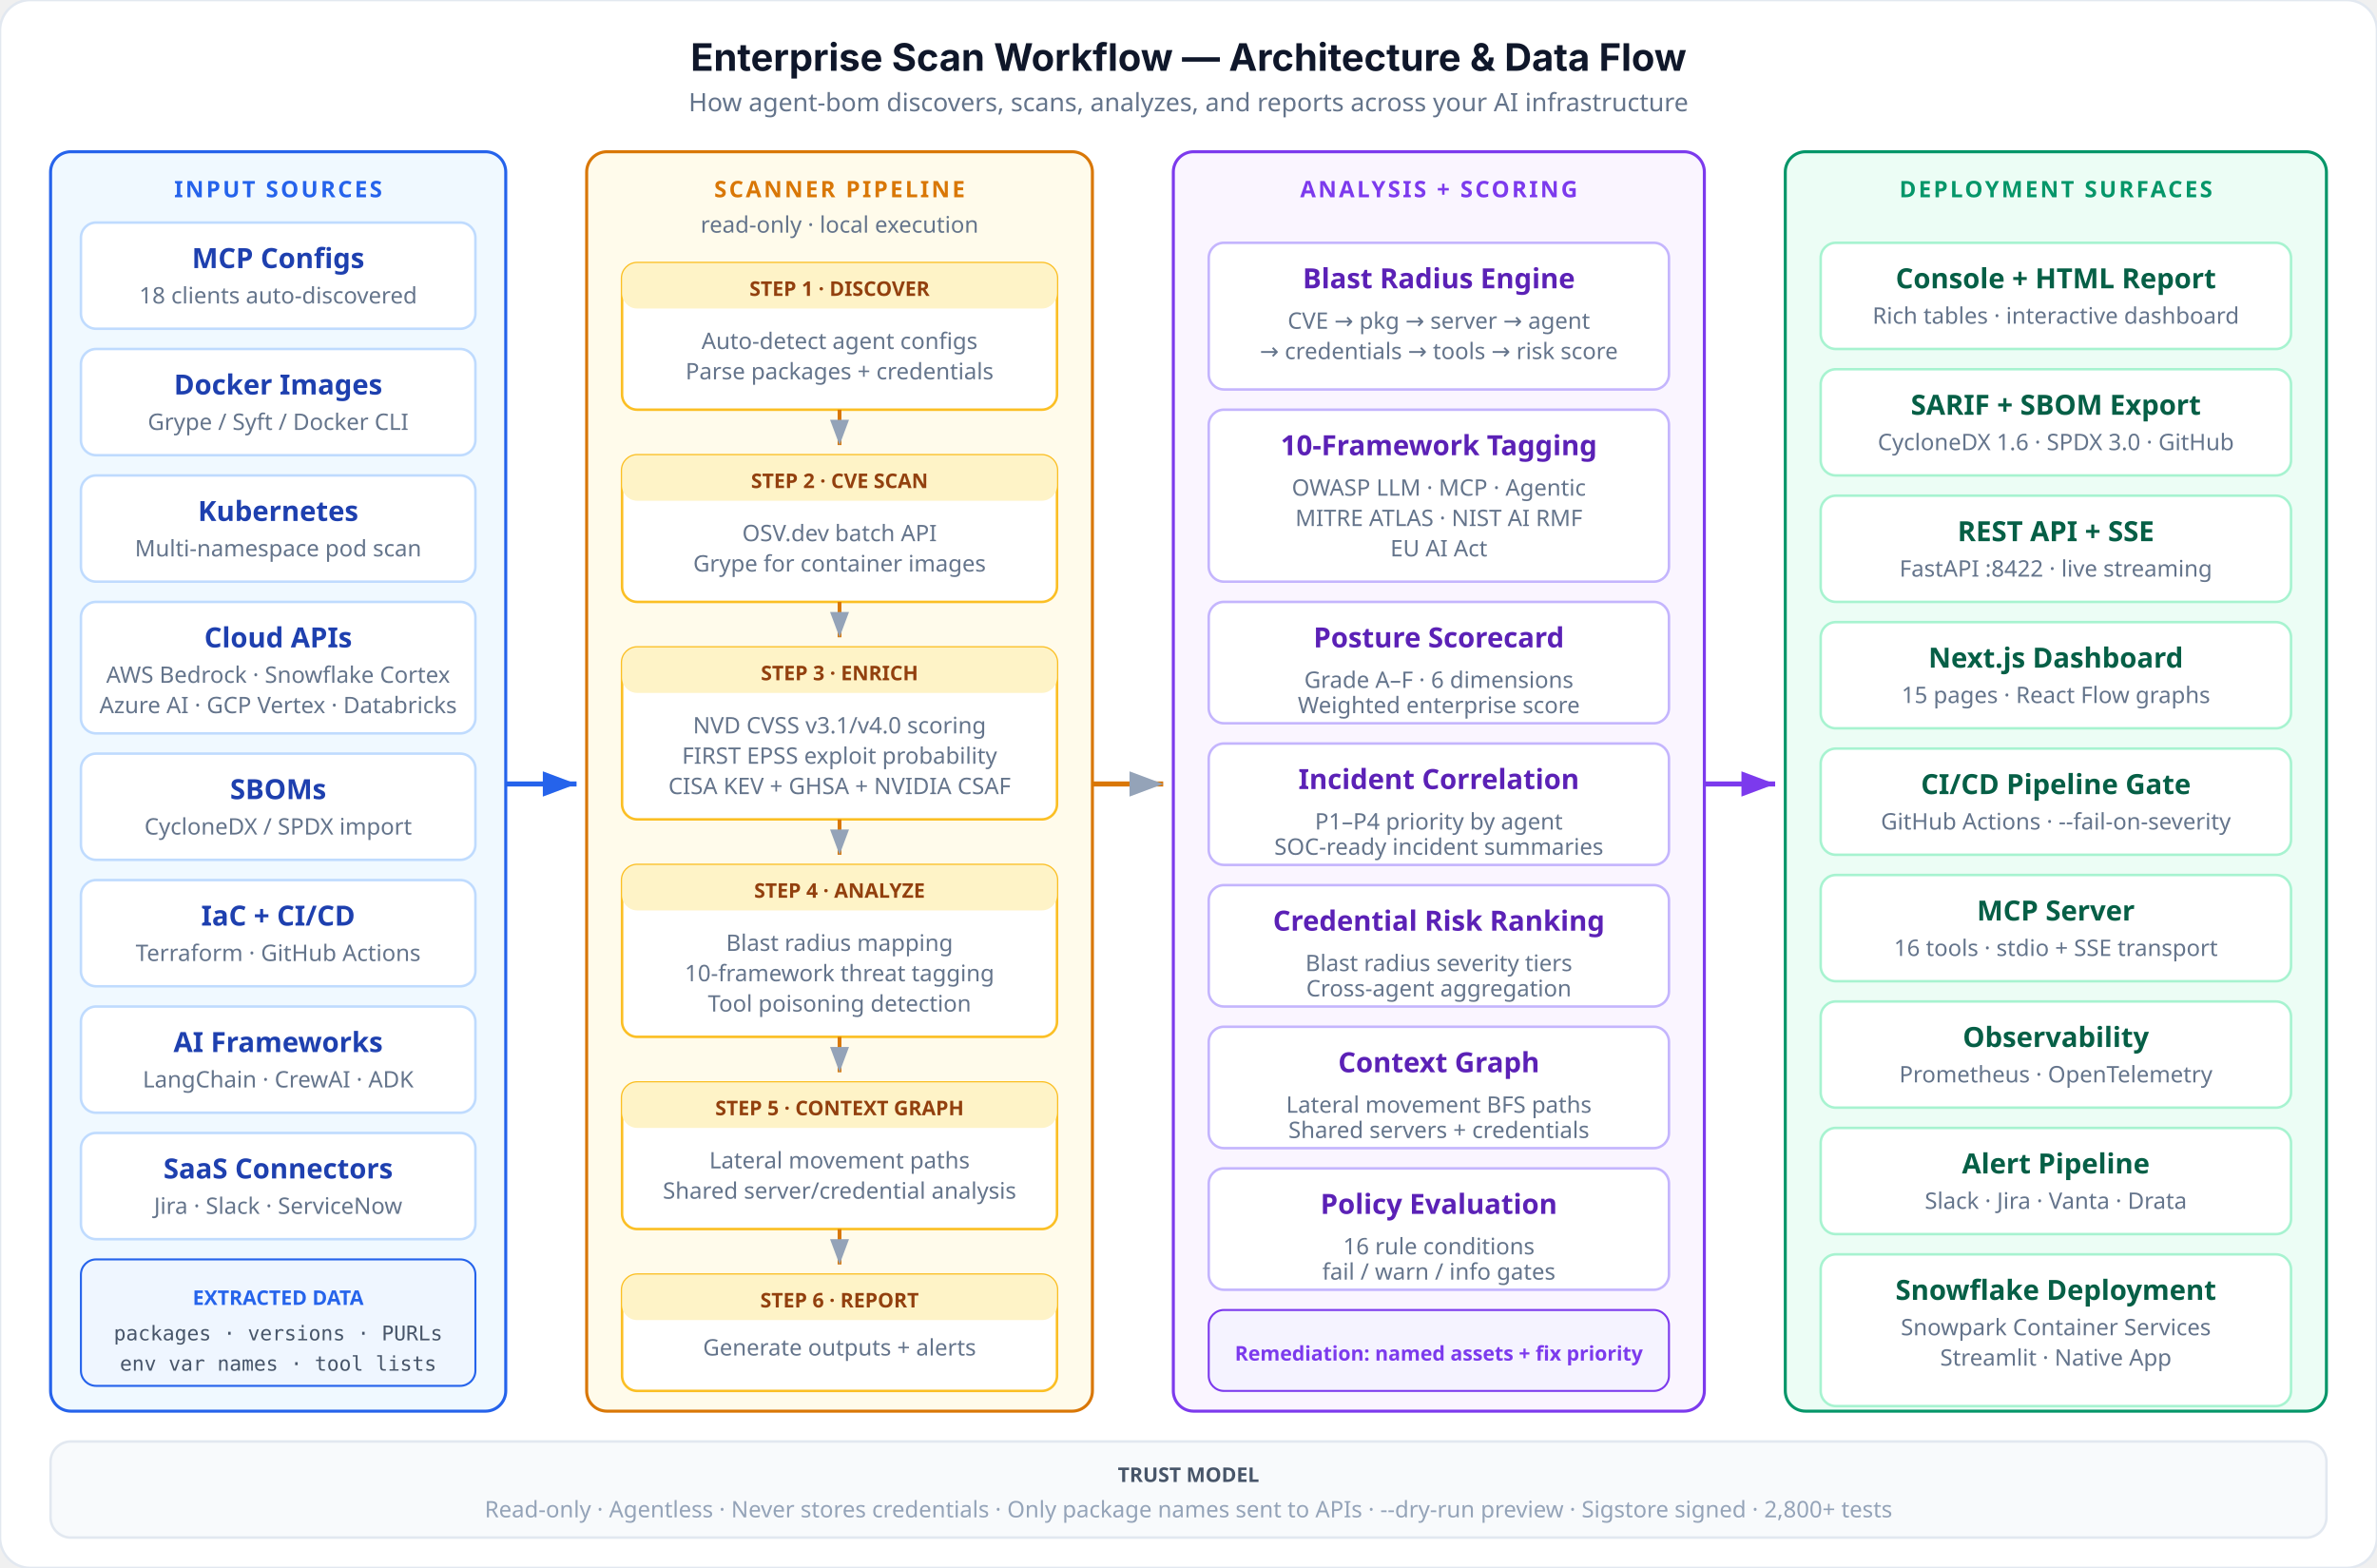
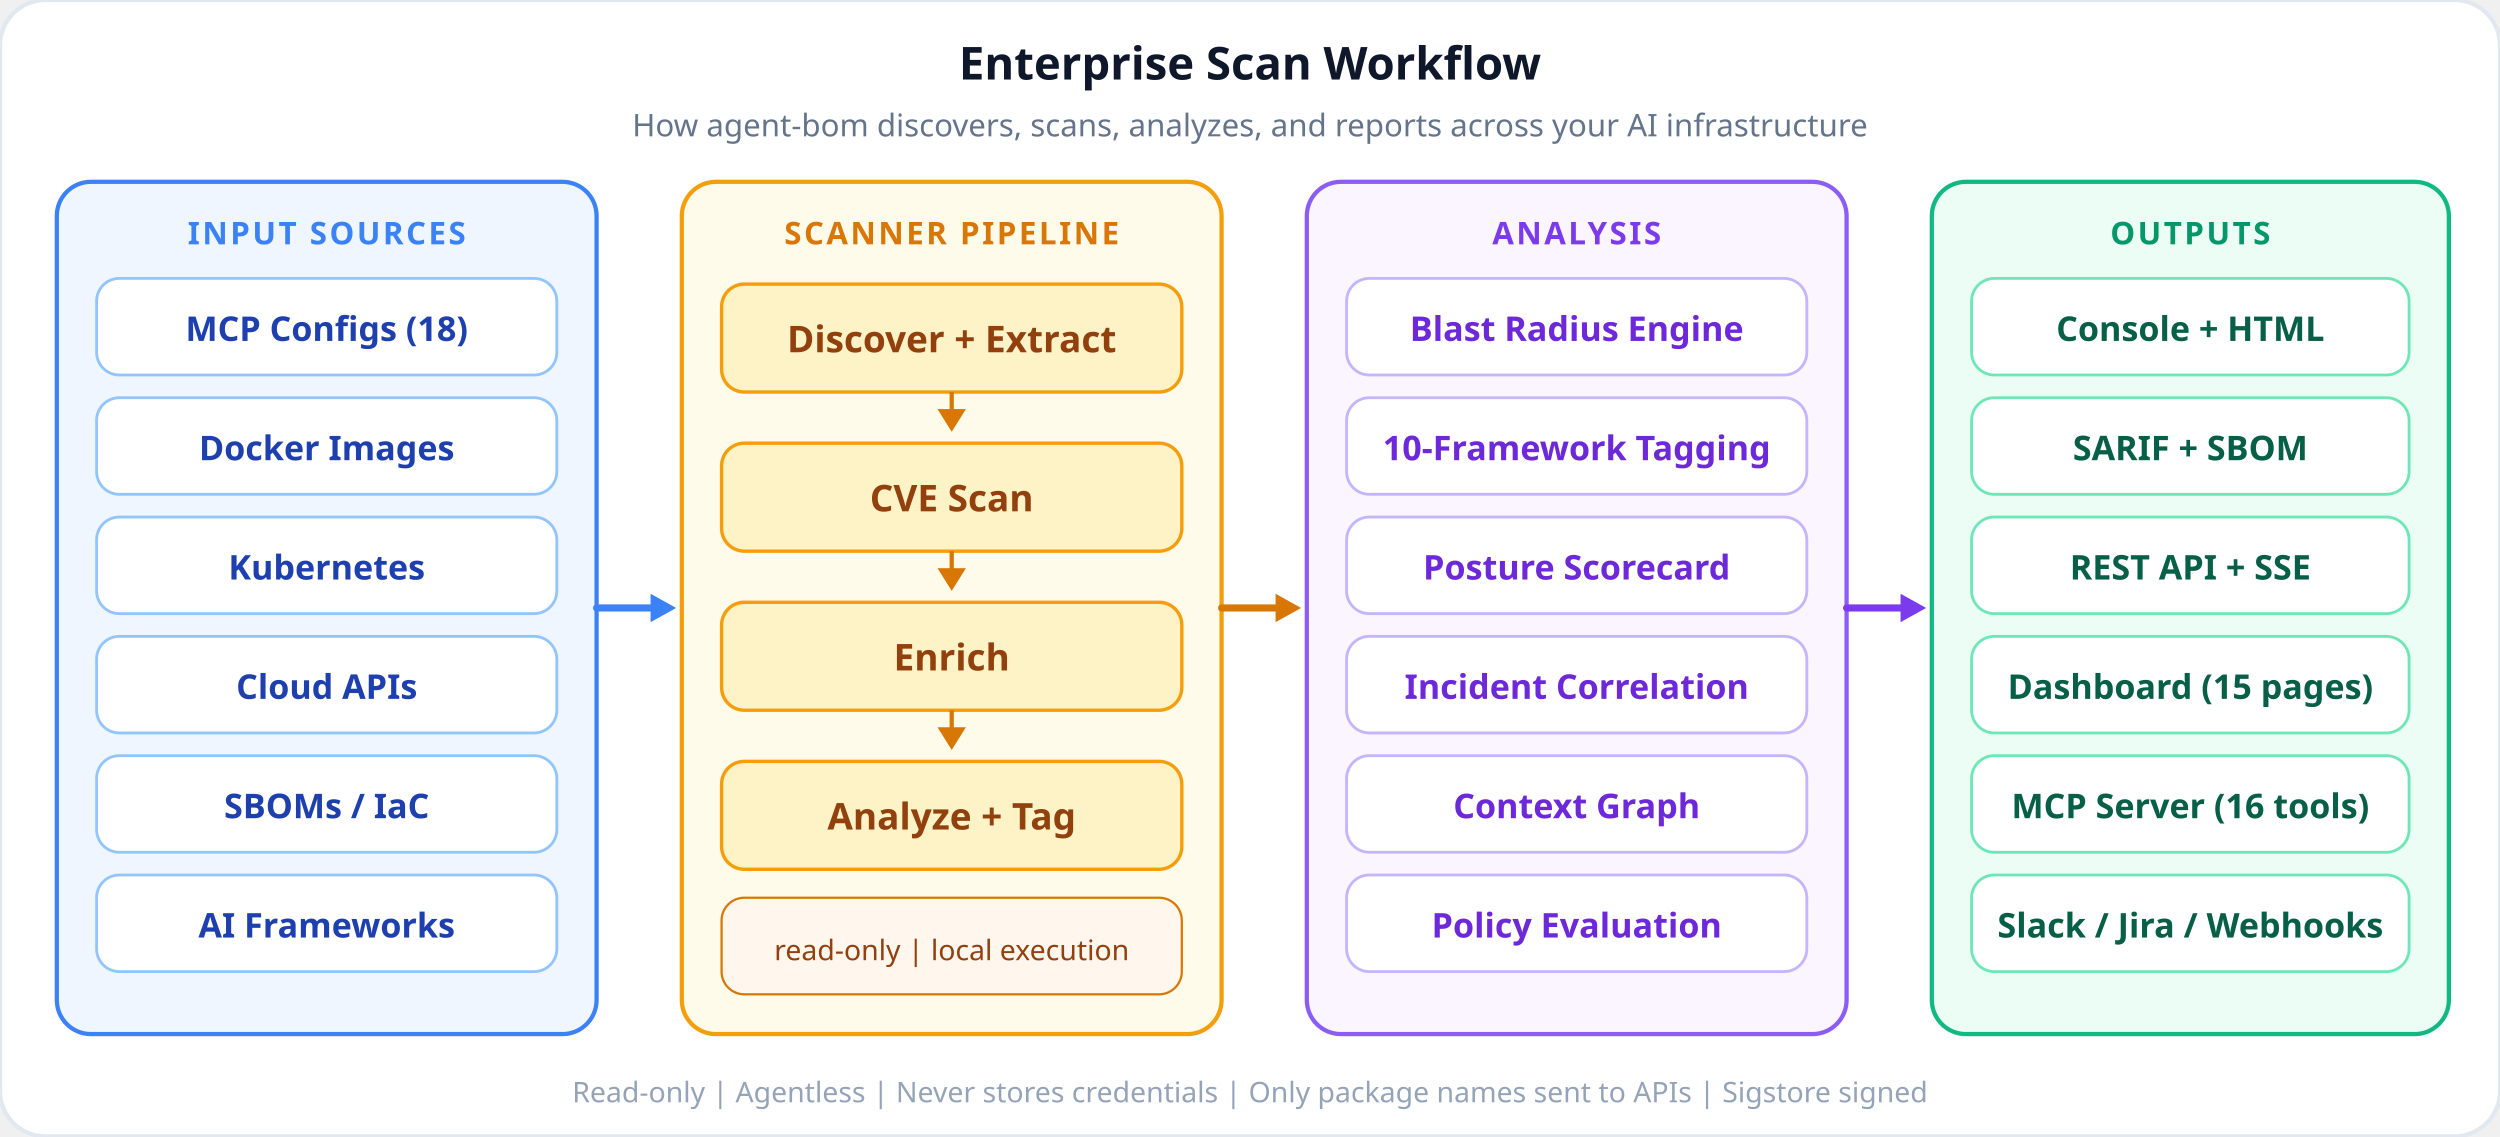
- <svg xmlns="http://www.w3.org/2000/svg" viewBox="0 0 940 620" fill="none">
-   <style>
-     .title { font: 700 15px system-ui, -apple-system, sans-serif; fill: #0f172a; }
-     .subtitle { font: 400 10px system-ui, sans-serif; fill: #64748b; }
-     .phase { font: 700 9px system-ui, sans-serif; letter-spacing: 0.1em; }
-     .label { font: 600 11px system-ui, sans-serif; }
-     .sub { font: 400 9px system-ui, sans-serif; fill: #64748b; }
-     .badge { font: 600 8px system-ui, sans-serif; }
-     .data-label { font: 500 8px monospace; }
-     .note { font: 400 9px system-ui, sans-serif; fill: #94a3b8; }
-   </style>
-   <defs>
-     <marker id="a" viewBox="0 0 8 6" refX="8" refY="3" markerWidth="7" markerHeight="5" orient="auto">
-       <path d="M0 0L8 3L0 6Z" fill="#94a3b8" />
-     </marker>
-     <marker id="ab" viewBox="0 0 8 6" refX="8" refY="3" markerWidth="7" markerHeight="5" orient="auto">
-       <path d="M0 0L8 3L0 6Z" fill="#2563eb" />
-     </marker>
-     <marker id="ag" viewBox="0 0 8 6" refX="8" refY="3" markerWidth="7" markerHeight="5" orient="auto">
-       <path d="M0 0L8 3L0 6Z" fill="#059669" />
-     </marker>
-     <marker id="ar" viewBox="0 0 8 6" refX="8" refY="3" markerWidth="7" markerHeight="5" orient="auto">
-       <path d="M0 0L8 3L0 6Z" fill="#dc2626" />
-     </marker>
-     <marker id="ap" viewBox="0 0 8 6" refX="8" refY="3" markerWidth="7" markerHeight="5" orient="auto">
-       <path d="M0 0L8 3L0 6Z" fill="#7c3aed" />
-     </marker>
-   </defs>
-   <rect width="940" height="620" rx="12" fill="#ffffff" stroke="#e2e8f0" stroke-width="1" />
-   <text x="470" y="28" text-anchor="middle" class="title">Enterprise Scan Workflow — Architecture &amp; Data Flow</text>
-   <text x="470" y="44" text-anchor="middle" class="subtitle">How agent-bom discovers, scans, analyzes, and reports across your AI infrastructure</text>
-   <rect x="20" y="60" width="180" height="498" rx="8" fill="#f0f9ff" stroke="#2563eb" stroke-width="1.2" />
-   <text x="110" y="78" text-anchor="middle" class="phase" fill="#2563eb">INPUT SOURCES</text>
-   <rect x="32" y="88" width="156" height="42" rx="6" fill="#ffffff" stroke="#bfdbfe" stroke-width="1" />
-   <text x="110" y="106" text-anchor="middle" class="label" fill="#1e40af">MCP Configs</text>
-   <text x="110" y="120" text-anchor="middle" class="sub">18 clients auto-discovered</text>
-   <rect x="32" y="138" width="156" height="42" rx="6" fill="#ffffff" stroke="#bfdbfe" stroke-width="1" />
-   <text x="110" y="156" text-anchor="middle" class="label" fill="#1e40af">Docker Images</text>
-   <text x="110" y="170" text-anchor="middle" class="sub">Grype / Syft / Docker CLI</text>
-   <rect x="32" y="188" width="156" height="42" rx="6" fill="#ffffff" stroke="#bfdbfe" stroke-width="1" />
-   <text x="110" y="206" text-anchor="middle" class="label" fill="#1e40af">Kubernetes</text>
-   <text x="110" y="220" text-anchor="middle" class="sub">Multi-namespace pod scan</text>
-   <rect x="32" y="238" width="156" height="52" rx="6" fill="#ffffff" stroke="#bfdbfe" stroke-width="1" />
-   <text x="110" y="256" text-anchor="middle" class="label" fill="#1e40af">Cloud APIs</text>
-   <text x="110" y="270" text-anchor="middle" class="sub">AWS Bedrock · Snowflake Cortex</text>
-   <text x="110" y="282" text-anchor="middle" class="sub">Azure AI · GCP Vertex · Databricks</text>
-   <rect x="32" y="298" width="156" height="42" rx="6" fill="#ffffff" stroke="#bfdbfe" stroke-width="1" />
-   <text x="110" y="316" text-anchor="middle" class="label" fill="#1e40af">SBOMs</text>
-   <text x="110" y="330" text-anchor="middle" class="sub">CycloneDX / SPDX import</text>
-   <rect x="32" y="348" width="156" height="42" rx="6" fill="#ffffff" stroke="#bfdbfe" stroke-width="1" />
-   <text x="110" y="366" text-anchor="middle" class="label" fill="#1e40af">IaC + CI/CD</text>
-   <text x="110" y="380" text-anchor="middle" class="sub">Terraform · GitHub Actions</text>
-   <rect x="32" y="398" width="156" height="42" rx="6" fill="#ffffff" stroke="#bfdbfe" stroke-width="1" />
-   <text x="110" y="416" text-anchor="middle" class="label" fill="#1e40af">AI Frameworks</text>
-   <text x="110" y="430" text-anchor="middle" class="sub">LangChain · CrewAI · ADK</text>
-   <rect x="32" y="448" width="156" height="42" rx="6" fill="#ffffff" stroke="#bfdbfe" stroke-width="1" />
-   <text x="110" y="466" text-anchor="middle" class="label" fill="#1e40af">SaaS Connectors</text>
-   <text x="110" y="480" text-anchor="middle" class="sub">Jira · Slack · ServiceNow</text>
-   <rect x="32" y="498" width="156" height="50" rx="6" fill="#eff6ff" stroke="#2563eb" stroke-width="0.8" />
-   <text x="110" y="516" text-anchor="middle" class="badge" fill="#2563eb">EXTRACTED DATA</text>
-   <text x="110" y="530" text-anchor="middle" class="data-label" fill="#475569">packages · versions · PURLs</text>
-   <text x="110" y="542" text-anchor="middle" class="data-label" fill="#475569">env var names · tool lists</text>
-   <line x1="200" y1="310" x2="228" y2="310" stroke="#2563eb" stroke-width="2" marker-end="url(#ab)" />
-   <rect x="232" y="60" width="200" height="498" rx="8" fill="#fffbeb" stroke="#d97706" stroke-width="1.2" />
-   <text x="332" y="78" text-anchor="middle" class="phase" fill="#d97706">SCANNER PIPELINE</text>
-   <text x="332" y="92" text-anchor="middle" class="sub">read-only · local execution</text>
-   <rect x="246" y="104" width="172" height="58" rx="6" fill="#ffffff" stroke="#fbbf24" stroke-width="1" />
-   <rect x="246" y="104" width="172" height="18" rx="6" fill="#fef3c7" />
-   <text x="332" y="117" text-anchor="middle" class="badge" fill="#92400e">STEP 1 · DISCOVER</text>
-   <text x="332" y="138" text-anchor="middle" class="sub">Auto-detect agent configs</text>
-   <text x="332" y="150" text-anchor="middle" class="sub">Parse packages + credentials</text>
-   <line x1="332" y1="162" x2="332" y2="176" stroke="#d97706" stroke-width="1.5" marker-end="url(#a)" />
-   <rect x="246" y="180" width="172" height="58" rx="6" fill="#ffffff" stroke="#fbbf24" stroke-width="1" />
-   <rect x="246" y="180" width="172" height="18" rx="6" fill="#fef3c7" />
-   <text x="332" y="193" text-anchor="middle" class="badge" fill="#92400e">STEP 2 · CVE SCAN</text>
-   <text x="332" y="214" text-anchor="middle" class="sub">OSV.dev batch API</text>
-   <text x="332" y="226" text-anchor="middle" class="sub">Grype for container images</text>
-   <line x1="332" y1="238" x2="332" y2="252" stroke="#d97706" stroke-width="1.5" marker-end="url(#a)" />
-   <rect x="246" y="256" width="172" height="68" rx="6" fill="#ffffff" stroke="#fbbf24" stroke-width="1" />
-   <rect x="246" y="256" width="172" height="18" rx="6" fill="#fef3c7" />
-   <text x="332" y="269" text-anchor="middle" class="badge" fill="#92400e">STEP 3 · ENRICH</text>
-   <text x="332" y="290" text-anchor="middle" class="sub">NVD CVSS v3.1/v4.0 scoring</text>
-   <text x="332" y="302" text-anchor="middle" class="sub">FIRST EPSS exploit probability</text>
-   <text x="332" y="314" text-anchor="middle" class="sub">CISA KEV + GHSA + NVIDIA CSAF</text>
-   <line x1="332" y1="324" x2="332" y2="338" stroke="#d97706" stroke-width="1.5" marker-end="url(#a)" />
-   <rect x="246" y="342" width="172" height="68" rx="6" fill="#ffffff" stroke="#fbbf24" stroke-width="1" />
-   <rect x="246" y="342" width="172" height="18" rx="6" fill="#fef3c7" />
-   <text x="332" y="355" text-anchor="middle" class="badge" fill="#92400e">STEP 4 · ANALYZE</text>
-   <text x="332" y="376" text-anchor="middle" class="sub">Blast radius mapping</text>
-   <text x="332" y="388" text-anchor="middle" class="sub">10-framework threat tagging</text>
-   <text x="332" y="400" text-anchor="middle" class="sub">Tool poisoning detection</text>
-   <line x1="332" y1="410" x2="332" y2="424" stroke="#d97706" stroke-width="1.5" marker-end="url(#a)" />
-   <rect x="246" y="428" width="172" height="58" rx="6" fill="#ffffff" stroke="#fbbf24" stroke-width="1" />
-   <rect x="246" y="428" width="172" height="18" rx="6" fill="#fef3c7" />
-   <text x="332" y="441" text-anchor="middle" class="badge" fill="#92400e">STEP 5 · CONTEXT GRAPH</text>
-   <text x="332" y="462" text-anchor="middle" class="sub">Lateral movement paths</text>
-   <text x="332" y="474" text-anchor="middle" class="sub">Shared server/credential analysis</text>
-   <line x1="332" y1="486" x2="332" y2="500" stroke="#d97706" stroke-width="1.5" marker-end="url(#a)" />
-   <rect x="246" y="504" width="172" height="46" rx="6" fill="#ffffff" stroke="#fbbf24" stroke-width="1" />
-   <rect x="246" y="504" width="172" height="18" rx="6" fill="#fef3c7" />
-   <text x="332" y="517" text-anchor="middle" class="badge" fill="#92400e">STEP 6 · REPORT</text>
-   <text x="332" y="536" text-anchor="middle" class="sub">Generate outputs + alerts</text>
-   <line x1="432" y1="310" x2="460" y2="310" stroke="#d97706" stroke-width="2" marker-end="url(#a)" />
-   <rect x="464" y="60" width="210" height="498" rx="8" fill="#faf5ff" stroke="#7c3aed" stroke-width="1.2" />
-   <text x="569" y="78" text-anchor="middle" class="phase" fill="#7c3aed">ANALYSIS + SCORING</text>
-   <rect x="478" y="96" width="182" height="58" rx="6" fill="#ffffff" stroke="#c4b5fd" stroke-width="1" />
-   <text x="569" y="114" text-anchor="middle" class="label" fill="#5b21b6">Blast Radius Engine</text>
-   <text x="569" y="130" text-anchor="middle" class="sub">CVE → pkg → server → agent</text>
-   <text x="569" y="142" text-anchor="middle" class="sub">→ credentials → tools → risk score</text>
-   <rect x="478" y="162" width="182" height="68" rx="6" fill="#ffffff" stroke="#c4b5fd" stroke-width="1" />
-   <text x="569" y="180" text-anchor="middle" class="label" fill="#5b21b6">10-Framework Tagging</text>
-   <text x="569" y="196" text-anchor="middle" class="sub">OWASP LLM · MCP · Agentic</text>
-   <text x="569" y="208" text-anchor="middle" class="sub">MITRE ATLAS · NIST AI RMF</text>
-   <text x="569" y="220" text-anchor="middle" class="sub">EU AI Act</text>
-   <rect x="478" y="238" width="182" height="48" rx="6" fill="#ffffff" stroke="#c4b5fd" stroke-width="1" />
-   <text x="569" y="256" text-anchor="middle" class="label" fill="#5b21b6">Posture Scorecard</text>
-   <text x="569" y="272" text-anchor="middle" class="sub">Grade A–F · 6 dimensions</text>
-   <text x="569" y="282" text-anchor="middle" class="sub">Weighted enterprise score</text>
-   <rect x="478" y="294" width="182" height="48" rx="6" fill="#ffffff" stroke="#c4b5fd" stroke-width="1" />
-   <text x="569" y="312" text-anchor="middle" class="label" fill="#5b21b6">Incident Correlation</text>
-   <text x="569" y="328" text-anchor="middle" class="sub">P1–P4 priority by agent</text>
-   <text x="569" y="338" text-anchor="middle" class="sub">SOC-ready incident summaries</text>
-   <rect x="478" y="350" width="182" height="48" rx="6" fill="#ffffff" stroke="#c4b5fd" stroke-width="1" />
-   <text x="569" y="368" text-anchor="middle" class="label" fill="#5b21b6">Credential Risk Ranking</text>
-   <text x="569" y="384" text-anchor="middle" class="sub">Blast radius severity tiers</text>
-   <text x="569" y="394" text-anchor="middle" class="sub">Cross-agent aggregation</text>
-   <rect x="478" y="406" width="182" height="48" rx="6" fill="#ffffff" stroke="#c4b5fd" stroke-width="1" />
-   <text x="569" y="424" text-anchor="middle" class="label" fill="#5b21b6">Context Graph</text>
-   <text x="569" y="440" text-anchor="middle" class="sub">Lateral movement BFS paths</text>
-   <text x="569" y="450" text-anchor="middle" class="sub">Shared servers + credentials</text>
-   <rect x="478" y="462" width="182" height="48" rx="6" fill="#ffffff" stroke="#c4b5fd" stroke-width="1" />
-   <text x="569" y="480" text-anchor="middle" class="label" fill="#5b21b6">Policy Evaluation</text>
-   <text x="569" y="496" text-anchor="middle" class="sub">16 rule conditions</text>
-   <text x="569" y="506" text-anchor="middle" class="sub">fail / warn / info gates</text>
-   <rect x="478" y="518" width="182" height="32" rx="6" fill="#f5f3ff" stroke="#7c3aed" stroke-width="0.8" />
-   <text x="569" y="538" text-anchor="middle" class="badge" fill="#7c3aed">Remediation: named assets + fix priority</text>
-   <line x1="674" y1="310" x2="702" y2="310" stroke="#7c3aed" stroke-width="2" marker-end="url(#ap)" />
-   <rect x="706" y="60" width="214" height="498" rx="8" fill="#ecfdf5" stroke="#059669" stroke-width="1.2" />
-   <text x="813" y="78" text-anchor="middle" class="phase" fill="#059669">DEPLOYMENT SURFACES</text>
-   <rect x="720" y="96" width="186" height="42" rx="6" fill="#ffffff" stroke="#a7f3d0" stroke-width="1" />
-   <text x="813" y="114" text-anchor="middle" class="label" fill="#065f46">Console + HTML Report</text>
-   <text x="813" y="128" text-anchor="middle" class="sub">Rich tables · interactive dashboard</text>
-   <rect x="720" y="146" width="186" height="42" rx="6" fill="#ffffff" stroke="#a7f3d0" stroke-width="1" />
-   <text x="813" y="164" text-anchor="middle" class="label" fill="#065f46">SARIF + SBOM Export</text>
-   <text x="813" y="178" text-anchor="middle" class="sub">CycloneDX 1.6 · SPDX 3.0 · GitHub</text>
-   <rect x="720" y="196" width="186" height="42" rx="6" fill="#ffffff" stroke="#a7f3d0" stroke-width="1" />
-   <text x="813" y="214" text-anchor="middle" class="label" fill="#065f46">REST API + SSE</text>
-   <text x="813" y="228" text-anchor="middle" class="sub">FastAPI :8422 · live streaming</text>
-   <rect x="720" y="246" width="186" height="42" rx="6" fill="#ffffff" stroke="#a7f3d0" stroke-width="1" />
-   <text x="813" y="264" text-anchor="middle" class="label" fill="#065f46">Next.js Dashboard</text>
-   <text x="813" y="278" text-anchor="middle" class="sub">15 pages · React Flow graphs</text>
-   <rect x="720" y="296" width="186" height="42" rx="6" fill="#ffffff" stroke="#a7f3d0" stroke-width="1" />
-   <text x="813" y="314" text-anchor="middle" class="label" fill="#065f46">CI/CD Pipeline Gate</text>
-   <text x="813" y="328" text-anchor="middle" class="sub">GitHub Actions · --fail-on-severity</text>
-   <rect x="720" y="346" width="186" height="42" rx="6" fill="#ffffff" stroke="#a7f3d0" stroke-width="1" />
-   <text x="813" y="364" text-anchor="middle" class="label" fill="#065f46">MCP Server</text>
-   <text x="813" y="378" text-anchor="middle" class="sub">16 tools · stdio + SSE transport</text>
-   <rect x="720" y="396" width="186" height="42" rx="6" fill="#ffffff" stroke="#a7f3d0" stroke-width="1" />
-   <text x="813" y="414" text-anchor="middle" class="label" fill="#065f46">Observability</text>
-   <text x="813" y="428" text-anchor="middle" class="sub">Prometheus · OpenTelemetry</text>
-   <rect x="720" y="446" width="186" height="42" rx="6" fill="#ffffff" stroke="#a7f3d0" stroke-width="1" />
-   <text x="813" y="464" text-anchor="middle" class="label" fill="#065f46">Alert Pipeline</text>
-   <text x="813" y="478" text-anchor="middle" class="sub">Slack · Jira · Vanta · Drata</text>
-   <rect x="720" y="496" width="186" height="60" rx="6" fill="#ffffff" stroke="#a7f3d0" stroke-width="1" />
-   <text x="813" y="514" text-anchor="middle" class="label" fill="#065f46">Snowflake Deployment</text>
-   <text x="813" y="528" text-anchor="middle" class="sub">Snowpark Container Services</text>
-   <text x="813" y="540" text-anchor="middle" class="sub">Streamlit · Native App</text>
-   <rect x="20" y="570" width="900" height="38" rx="8" fill="#f8fafc" stroke="#e2e8f0" stroke-width="1" />
-   <text x="470" y="586" text-anchor="middle" class="badge" fill="#475569">TRUST MODEL</text>
-   <text x="470" y="600" text-anchor="middle" class="note">Read-only · Agentless · Never stores credentials · Only package names sent to APIs · --dry-run preview · Sigstore signed · 2,800+ tests</text>
+ <svg xmlns="http://www.w3.org/2000/svg" viewBox="0 0 880 400" fill="none">
+   <rect width="880" height="400" rx="16" fill="#ffffff" stroke="#e2e8f0" stroke-width="1.5" />
+   <text x="440" y="28" text-anchor="middle" font-family="system-ui, sans-serif" font-size="16" font-weight="700" fill="#0f172a">Enterprise Scan Workflow</text>
+   <text x="440" y="48" text-anchor="middle" font-family="system-ui, sans-serif" font-size="11" fill="#64748b">How agent-bom discovers, scans, analyzes, and reports across your AI infrastructure</text>
+   <rect x="20" y="64" width="190" height="300" rx="12" fill="#eff6ff" stroke="#3b82f6" stroke-width="1.5" />
+   <text x="115" y="86" text-anchor="middle" font-family="system-ui, sans-serif" font-size="11" font-weight="700" fill="#3b82f6" letter-spacing="0.08em">INPUT SOURCES</text>
+   <rect x="34" y="98" width="162" height="34" rx="8" fill="#ffffff" stroke="#93c5fd" stroke-width="1" />
+   <text x="115" y="120" text-anchor="middle" font-family="system-ui, sans-serif" font-size="12" font-weight="600" fill="#1e40af">MCP Configs (18)</text>
+   <rect x="34" y="140" width="162" height="34" rx="8" fill="#ffffff" stroke="#93c5fd" stroke-width="1" />
+   <text x="115" y="162" text-anchor="middle" font-family="system-ui, sans-serif" font-size="12" font-weight="600" fill="#1e40af">Docker Images</text>
+   <rect x="34" y="182" width="162" height="34" rx="8" fill="#ffffff" stroke="#93c5fd" stroke-width="1" />
+   <text x="115" y="204" text-anchor="middle" font-family="system-ui, sans-serif" font-size="12" font-weight="600" fill="#1e40af">Kubernetes</text>
+   <rect x="34" y="224" width="162" height="34" rx="8" fill="#ffffff" stroke="#93c5fd" stroke-width="1" />
+   <text x="115" y="246" text-anchor="middle" font-family="system-ui, sans-serif" font-size="12" font-weight="600" fill="#1e40af">Cloud APIs</text>
+   <rect x="34" y="266" width="162" height="34" rx="8" fill="#ffffff" stroke="#93c5fd" stroke-width="1" />
+   <text x="115" y="288" text-anchor="middle" font-family="system-ui, sans-serif" font-size="12" font-weight="600" fill="#1e40af">SBOMs / IaC</text>
+   <rect x="34" y="308" width="162" height="34" rx="8" fill="#ffffff" stroke="#93c5fd" stroke-width="1" />
+   <text x="115" y="330" text-anchor="middle" font-family="system-ui, sans-serif" font-size="12" font-weight="600" fill="#1e40af">AI Frameworks</text>
+   <path d="M210 214 L234 214" stroke="#3b82f6" stroke-width="2.5" stroke-linecap="round" />
+   <path d="M229 209 L238 214 L229 219" fill="#3b82f6" />
+   <rect x="240" y="64" width="190" height="300" rx="12" fill="#fffbeb" stroke="#f59e0b" stroke-width="1.5" />
+   <text x="335" y="86" text-anchor="middle" font-family="system-ui, sans-serif" font-size="11" font-weight="700" fill="#d97706" letter-spacing="0.08em">SCANNER PIPELINE</text>
+   <rect x="254" y="100" width="162" height="38" rx="8" fill="#fef3c7" stroke="#f59e0b" stroke-width="1.2" />
+   <text x="335" y="124" text-anchor="middle" font-family="system-ui, sans-serif" font-size="13" font-weight="700" fill="#92400e">Discover + Extract</text>
+   <path d="M335 138 L335 148" stroke="#d97706" stroke-width="1.5" />
+   <path d="M330 144 L335 152 L340 144" fill="#d97706" />
+   <rect x="254" y="156" width="162" height="38" rx="8" fill="#fef3c7" stroke="#f59e0b" stroke-width="1.2" />
+   <text x="335" y="180" text-anchor="middle" font-family="system-ui, sans-serif" font-size="13" font-weight="700" fill="#92400e">CVE Scan</text>
+   <path d="M335 194 L335 204" stroke="#d97706" stroke-width="1.5" />
+   <path d="M330 200 L335 208 L340 200" fill="#d97706" />
+   <rect x="254" y="212" width="162" height="38" rx="8" fill="#fef3c7" stroke="#f59e0b" stroke-width="1.2" />
+   <text x="335" y="236" text-anchor="middle" font-family="system-ui, sans-serif" font-size="13" font-weight="700" fill="#92400e">Enrich</text>
+   <path d="M335 250 L335 260" stroke="#d97706" stroke-width="1.5" />
+   <path d="M330 256 L335 264 L340 256" fill="#d97706" />
+   <rect x="254" y="268" width="162" height="38" rx="8" fill="#fef3c7" stroke="#f59e0b" stroke-width="1.2" />
+   <text x="335" y="292" text-anchor="middle" font-family="system-ui, sans-serif" font-size="13" font-weight="700" fill="#92400e">Analyze + Tag</text>
+   <rect x="254" y="316" width="162" height="34" rx="8" fill="#fff7ed" stroke="#d97706" stroke-width="0.8" />
+   <text x="335" y="338" text-anchor="middle" font-family="system-ui, sans-serif" font-size="10" fill="#92400e">read-only | local execution</text>
+   <path d="M430 214 L454 214" stroke="#d97706" stroke-width="2.5" stroke-linecap="round" />
+   <path d="M449 209 L458 214 L449 219" fill="#d97706" />
+   <rect x="460" y="64" width="190" height="300" rx="12" fill="#faf5ff" stroke="#8b5cf6" stroke-width="1.5" />
+   <text x="555" y="86" text-anchor="middle" font-family="system-ui, sans-serif" font-size="11" font-weight="700" fill="#7c3aed" letter-spacing="0.08em">ANALYSIS</text>
+   <rect x="474" y="98" width="162" height="34" rx="8" fill="#ffffff" stroke="#c4b5fd" stroke-width="1" />
+   <text x="555" y="120" text-anchor="middle" font-family="system-ui, sans-serif" font-size="12" font-weight="600" fill="#6d28d9">Blast Radius Engine</text>
+   <rect x="474" y="140" width="162" height="34" rx="8" fill="#ffffff" stroke="#c4b5fd" stroke-width="1" />
+   <text x="555" y="162" text-anchor="middle" font-family="system-ui, sans-serif" font-size="12" font-weight="600" fill="#6d28d9">10-Framework Tagging</text>
+   <rect x="474" y="182" width="162" height="34" rx="8" fill="#ffffff" stroke="#c4b5fd" stroke-width="1" />
+   <text x="555" y="204" text-anchor="middle" font-family="system-ui, sans-serif" font-size="12" font-weight="600" fill="#6d28d9">Posture Scorecard</text>
+   <rect x="474" y="224" width="162" height="34" rx="8" fill="#ffffff" stroke="#c4b5fd" stroke-width="1" />
+   <text x="555" y="246" text-anchor="middle" font-family="system-ui, sans-serif" font-size="12" font-weight="600" fill="#6d28d9">Incident Correlation</text>
+   <rect x="474" y="266" width="162" height="34" rx="8" fill="#ffffff" stroke="#c4b5fd" stroke-width="1" />
+   <text x="555" y="288" text-anchor="middle" font-family="system-ui, sans-serif" font-size="12" font-weight="600" fill="#6d28d9">Context Graph</text>
+   <rect x="474" y="308" width="162" height="34" rx="8" fill="#ffffff" stroke="#c4b5fd" stroke-width="1" />
+   <text x="555" y="330" text-anchor="middle" font-family="system-ui, sans-serif" font-size="12" font-weight="600" fill="#6d28d9">Policy Evaluation</text>
+   <path d="M650 214 L674 214" stroke="#7c3aed" stroke-width="2.5" stroke-linecap="round" />
+   <path d="M669 209 L678 214 L669 219" fill="#7c3aed" />
+   <rect x="680" y="64" width="182" height="300" rx="12" fill="#ecfdf5" stroke="#10b981" stroke-width="1.5" />
+   <text x="771" y="86" text-anchor="middle" font-family="system-ui, sans-serif" font-size="11" font-weight="700" fill="#059669" letter-spacing="0.08em">OUTPUTS</text>
+   <rect x="694" y="98" width="154" height="34" rx="8" fill="#ffffff" stroke="#6ee7b7" stroke-width="1" />
+   <text x="771" y="120" text-anchor="middle" font-family="system-ui, sans-serif" font-size="12" font-weight="600" fill="#065f46">Console + HTML</text>
+   <rect x="694" y="140" width="154" height="34" rx="8" fill="#ffffff" stroke="#6ee7b7" stroke-width="1" />
+   <text x="771" y="162" text-anchor="middle" font-family="system-ui, sans-serif" font-size="12" font-weight="600" fill="#065f46">SARIF + SBOM</text>
+   <rect x="694" y="182" width="154" height="34" rx="8" fill="#ffffff" stroke="#6ee7b7" stroke-width="1" />
+   <text x="771" y="204" text-anchor="middle" font-family="system-ui, sans-serif" font-size="12" font-weight="600" fill="#065f46">REST API + SSE</text>
+   <rect x="694" y="224" width="154" height="34" rx="8" fill="#ffffff" stroke="#6ee7b7" stroke-width="1" />
+   <text x="771" y="246" text-anchor="middle" font-family="system-ui, sans-serif" font-size="12" font-weight="600" fill="#065f46">Dashboard (15 pages)</text>
+   <rect x="694" y="266" width="154" height="34" rx="8" fill="#ffffff" stroke="#6ee7b7" stroke-width="1" />
+   <text x="771" y="288" text-anchor="middle" font-family="system-ui, sans-serif" font-size="12" font-weight="600" fill="#065f46">MCP Server (16 tools)</text>
+   <rect x="694" y="308" width="154" height="34" rx="8" fill="#ffffff" stroke="#6ee7b7" stroke-width="1" />
+   <text x="771" y="330" text-anchor="middle" font-family="system-ui, sans-serif" font-size="12" font-weight="600" fill="#065f46">Slack / Jira / Webhooks</text>
+   <text x="440" y="388" text-anchor="middle" font-family="system-ui, sans-serif" font-size="10" fill="#94a3b8">Read-only | Agentless | Never stores credentials | Only package names sent to APIs | Sigstore signed</text>
</svg>
